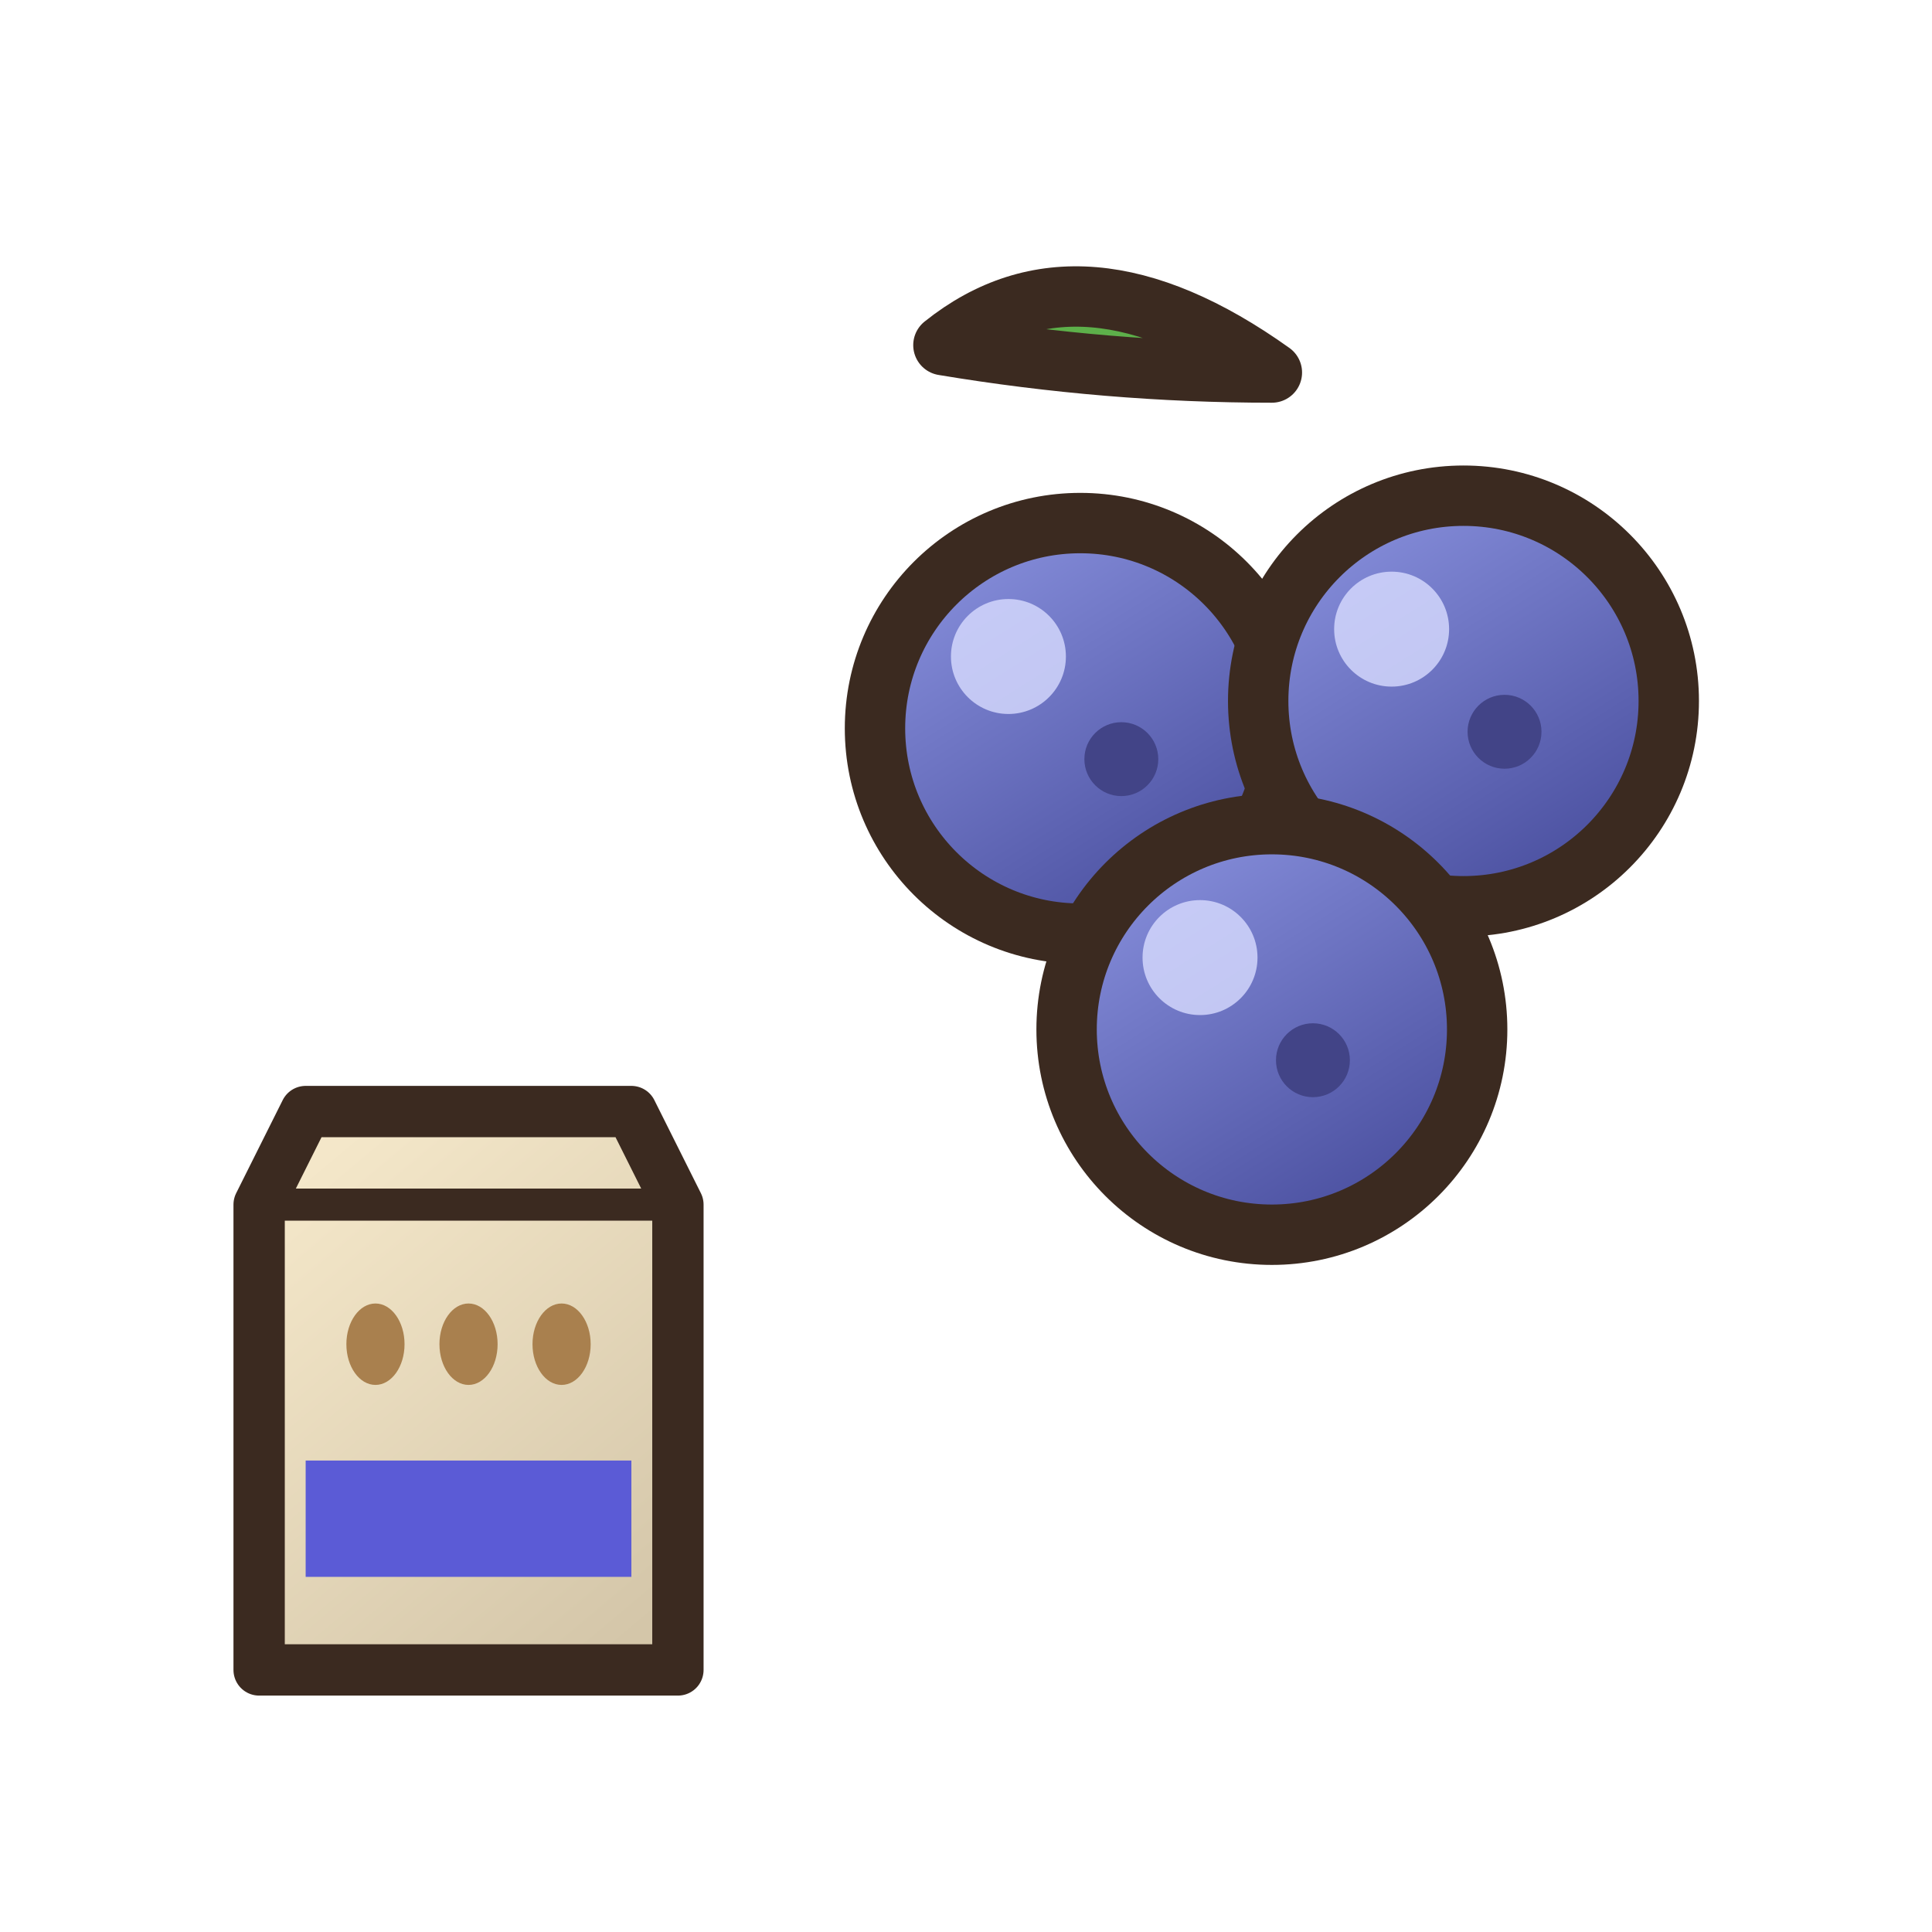
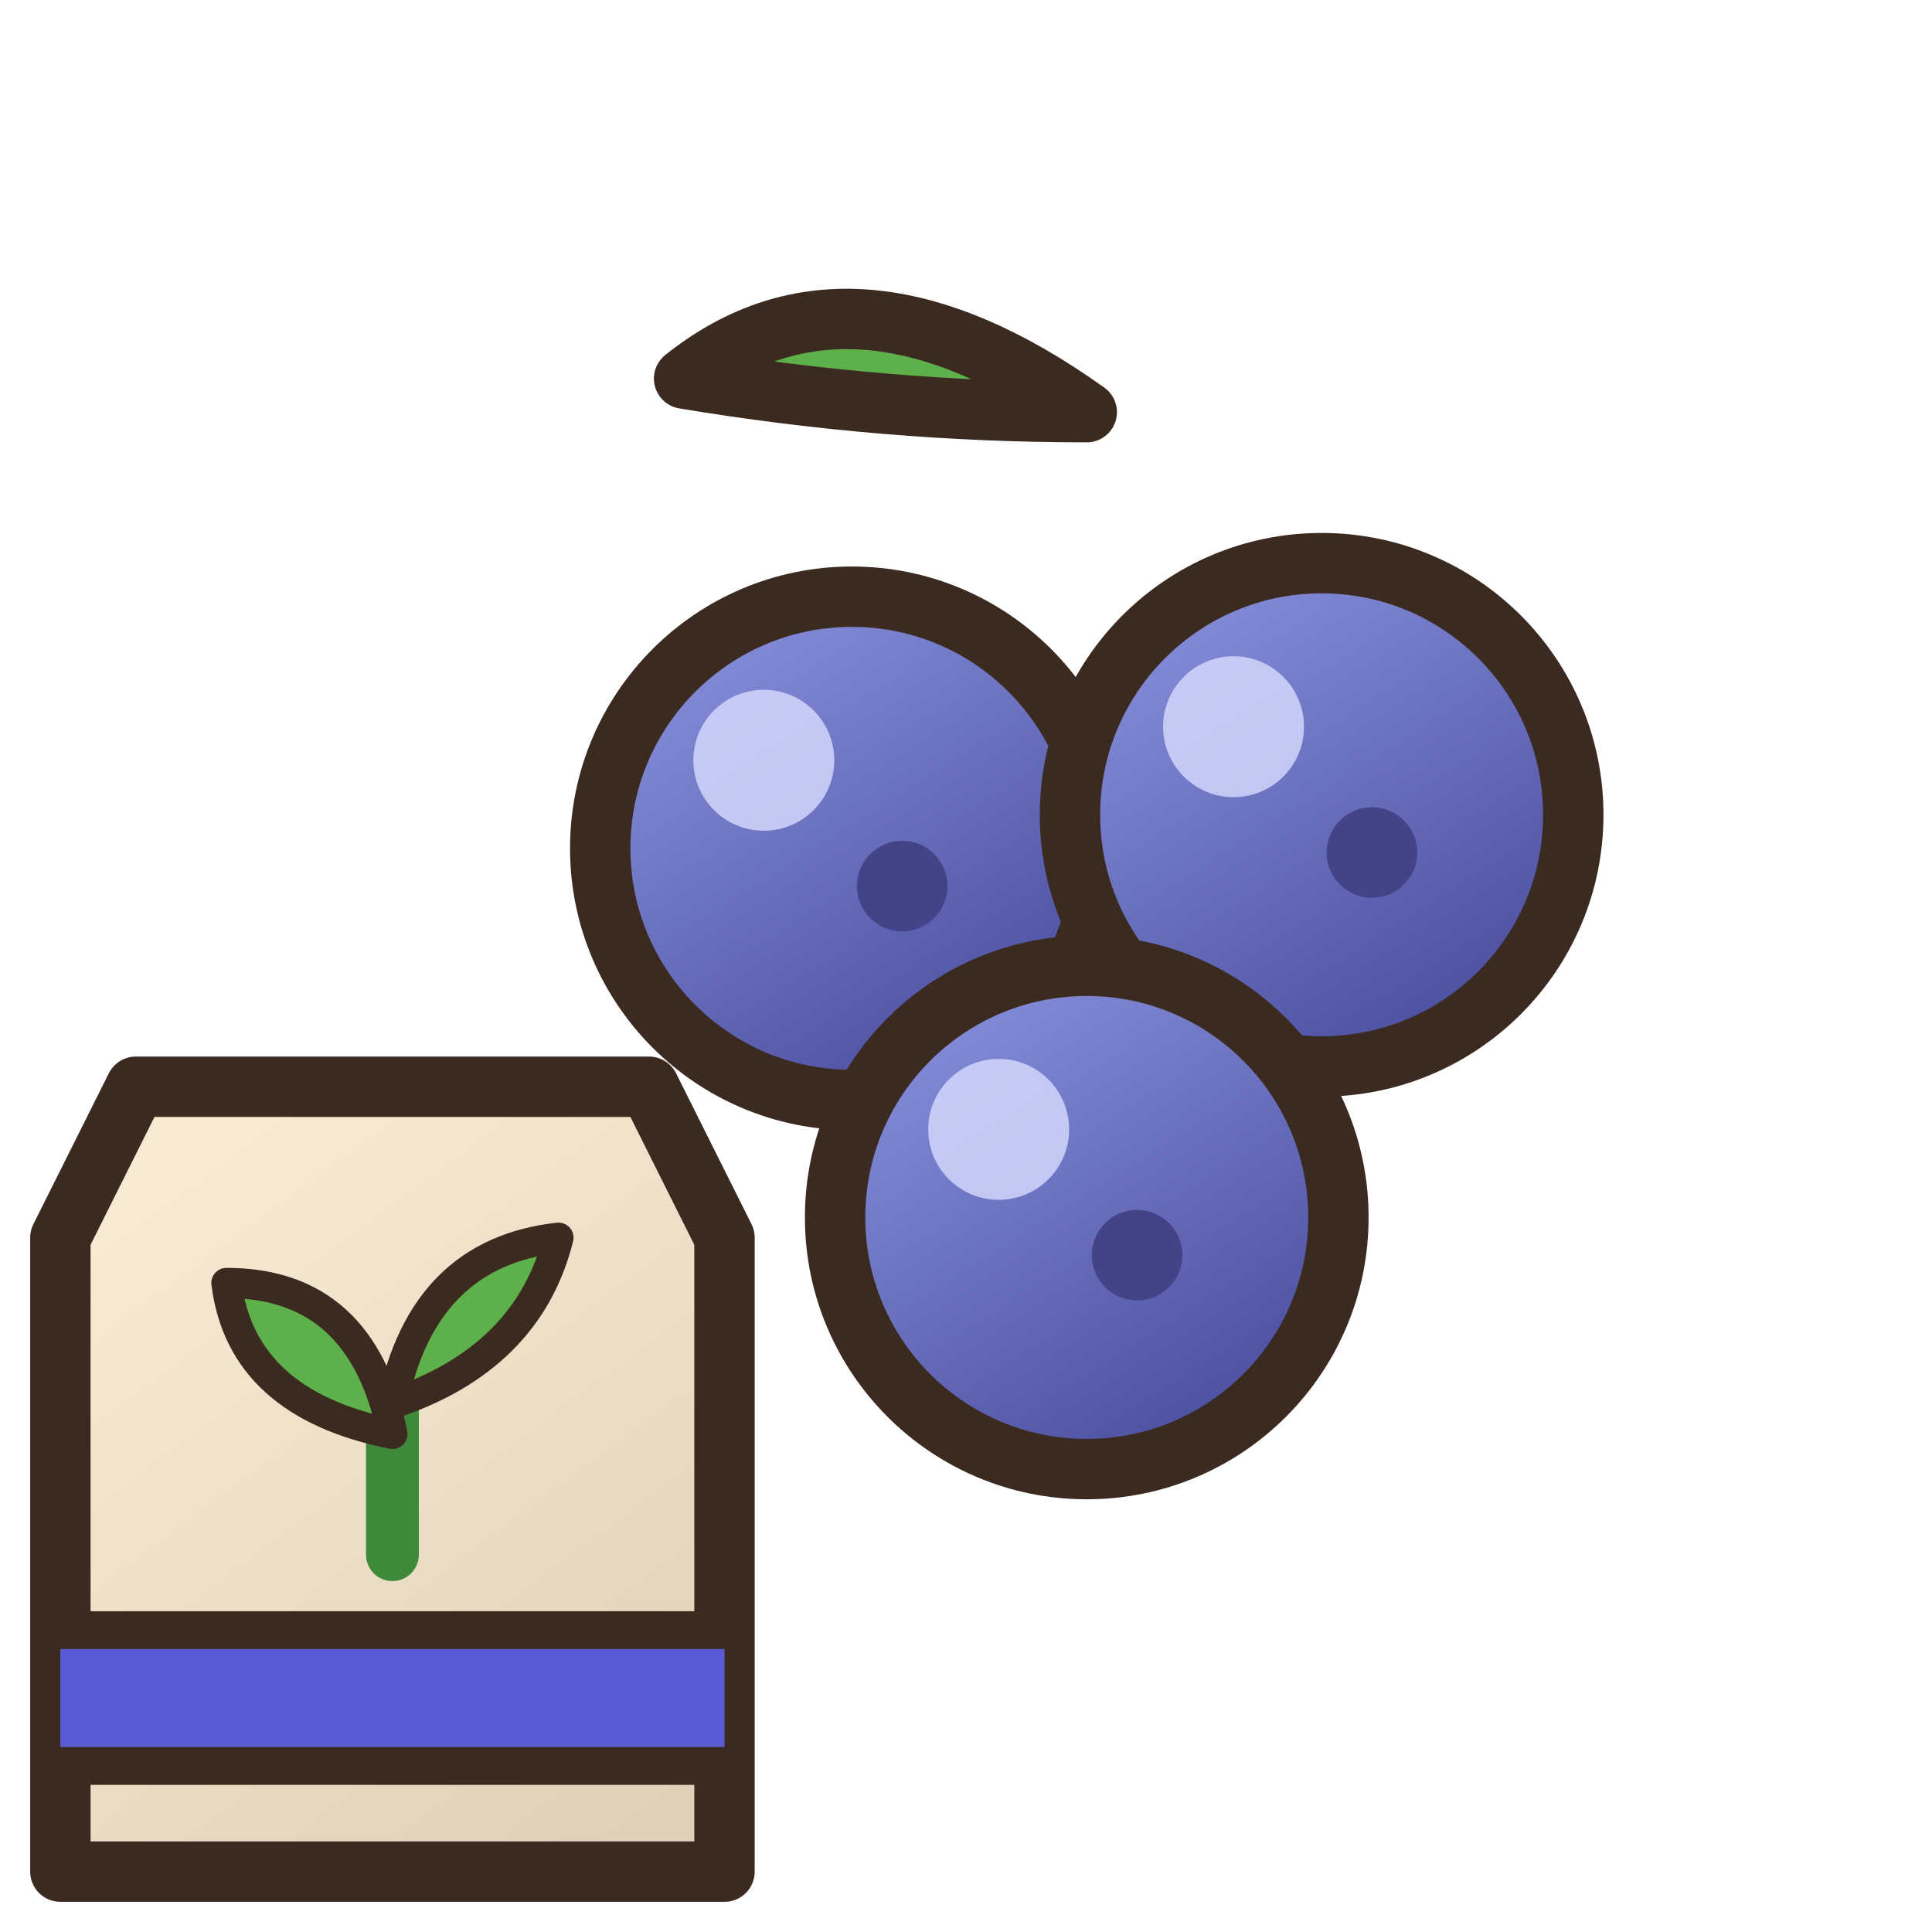
<svg xmlns="http://www.w3.org/2000/svg" width="128" height="128" viewBox="0 0 128 128">
  <defs>
    <linearGradient id="g0" x1="0.2" y1="0.05" x2="0.8" y2="1">
      <stop offset="0" stop-color="#868edb" />
      <stop offset="1" stop-color="#464b9b" />
    </linearGradient>
    <linearGradient id="g1" x1="0.2" y1="0.05" x2="0.8" y2="1">
      <stop offset="0" stop-color="#868edb" />
      <stop offset="1" stop-color="#464b9b" />
    </linearGradient>
    <linearGradient id="g2" x1="0.2" y1="0.05" x2="0.8" y2="1">
      <stop offset="0" stop-color="#868edb" />
      <stop offset="1" stop-color="#464b9b" />
    </linearGradient>
    <linearGradient id="g3" x1="0.2" y1="0.05" x2="0.8" y2="1">
-       <stop offset="0" stop-color="#f4e7c9" />
-       <stop offset="1" stop-color="#d4c6a9" />
+       <stop offset="0" stop-color="#f7ecd3" />
+       <stop offset="1" stop-color="#ded1b9" />
    </linearGradient>
  </defs>
-   <g transform="translate(13.54141 -2.520615) scale(0.9067132)">
-     <g transform="translate(14 -10)">
-       <path d="M64 40q-14 -10 -24 -2q12 2 24 2z" fill="#5db04a" stroke="#3b2a20" stroke-width="4.412" stroke-linejoin="round" />
-       <circle cx="50" cy="66" r="15" fill="url(#g0)" stroke="#3b2a20" stroke-width="4.412" stroke-linejoin="round" />
-       <circle cx="44.75" cy="60.75" r="4.2" fill="#d8dcff" opacity="0.8" />
-       <circle cx="53" cy="68.25" r="2.7" fill="#424487" />
-       <circle cx="78" cy="64" r="15" fill="url(#g1)" stroke="#3b2a20" stroke-width="4.412" stroke-linejoin="round" />
-       <circle cx="72.75" cy="58.75" r="4.2" fill="#d8dcff" opacity="0.8" />
-       <circle cx="81" cy="66.25" r="2.7" fill="#424487" />
-       <circle cx="64" cy="88" r="15" fill="url(#g2)" stroke="#3b2a20" stroke-width="4.412" stroke-linejoin="round" />
-       <circle cx="58.75" cy="82.75" r="4.2" fill="#d8dcff" opacity="0.8" />
-       <circle cx="67" cy="90.25" r="2.7" fill="#424487" />
-     </g>
-     <g transform="translate(4 84) scale(0.85)">
-       <path d="M0 8l4 -8h28l4 8v40h-36z" fill="url(#g3)" stroke="#3b2a20" stroke-width="4.412" stroke-linejoin="round" />
-       <rect x="4" y="30" width="28" height="10" fill="#5b5bd6" />
-       <path d="M0 8h36" fill="none" stroke="#3b2a20" stroke-width="2.757" stroke-linecap="round" stroke-linejoin="round" />
-       <ellipse cx="10" cy="20" rx="2.5" ry="3.5" fill="#a9804e" />
-       <ellipse cx="18" cy="20" rx="2.5" ry="3.5" fill="#a9804e" />
-       <ellipse cx="26" cy="20" rx="2.5" ry="3.5" fill="#a9804e" />
-     </g>
+   <g transform="translate(0.8638658 -17.15372) scale(1.111502)">
+     <path d="M64 40q-14 -10 -24 -2q12 2 24 2z" fill="#5db04a" stroke="#3b2a20" stroke-width="3.599" stroke-linejoin="round" />
+     <circle cx="50" cy="66" r="15" fill="url(#g0)" stroke="#3b2a20" stroke-width="3.599" stroke-linejoin="round" />
+     <circle cx="44.75" cy="60.75" r="4.2" fill="#d8dcff" opacity="0.8" />
+     <circle cx="53" cy="68.25" r="2.7" fill="#424487" />
+     <circle cx="78" cy="64" r="15" fill="url(#g1)" stroke="#3b2a20" stroke-width="3.599" stroke-linejoin="round" />
+     <circle cx="72.75" cy="58.75" r="4.2" fill="#d8dcff" opacity="0.8" />
+     <circle cx="81" cy="66.25" r="2.7" fill="#424487" />
+     <circle cx="64" cy="88" r="15" fill="url(#g2)" stroke="#3b2a20" stroke-width="3.599" stroke-linejoin="round" />
+     <circle cx="58.75" cy="82.75" r="4.2" fill="#d8dcff" opacity="0.8" />
+     <circle cx="67" cy="90.25" r="2.7" fill="#424487" />
+   </g>
+   <g transform="translate(4 72)">
+     <path d="M0 10l5 -10h34l5 10v42h-44z" fill="url(#g3)" stroke="#3b2a20" stroke-width="4" stroke-linejoin="round" />
+     <rect x="0" y="36" width="44" height="9" fill="#5b5bd6" />
+     <path d="M0 36h44M0 45h44" fill="none" stroke="#3b2a20" stroke-width="2.5" stroke-linecap="round" stroke-linejoin="round" />
+     <path d="M22 31v-10" fill="none" stroke="#3f8a3a" stroke-width="3.5" stroke-linecap="round" stroke-linejoin="round" />
+     <path d="M22 23q-10 -2 -11 -10q9 0 11 10z" fill="#5db04a" stroke="#3b2a20" stroke-width="2" stroke-linejoin="round" />
+     <path d="M22 21q9 -3 11 -11q-9 1 -11 11z" fill="#5db04a" stroke="#3b2a20" stroke-width="2" stroke-linejoin="round" />
  </g>
</svg>
